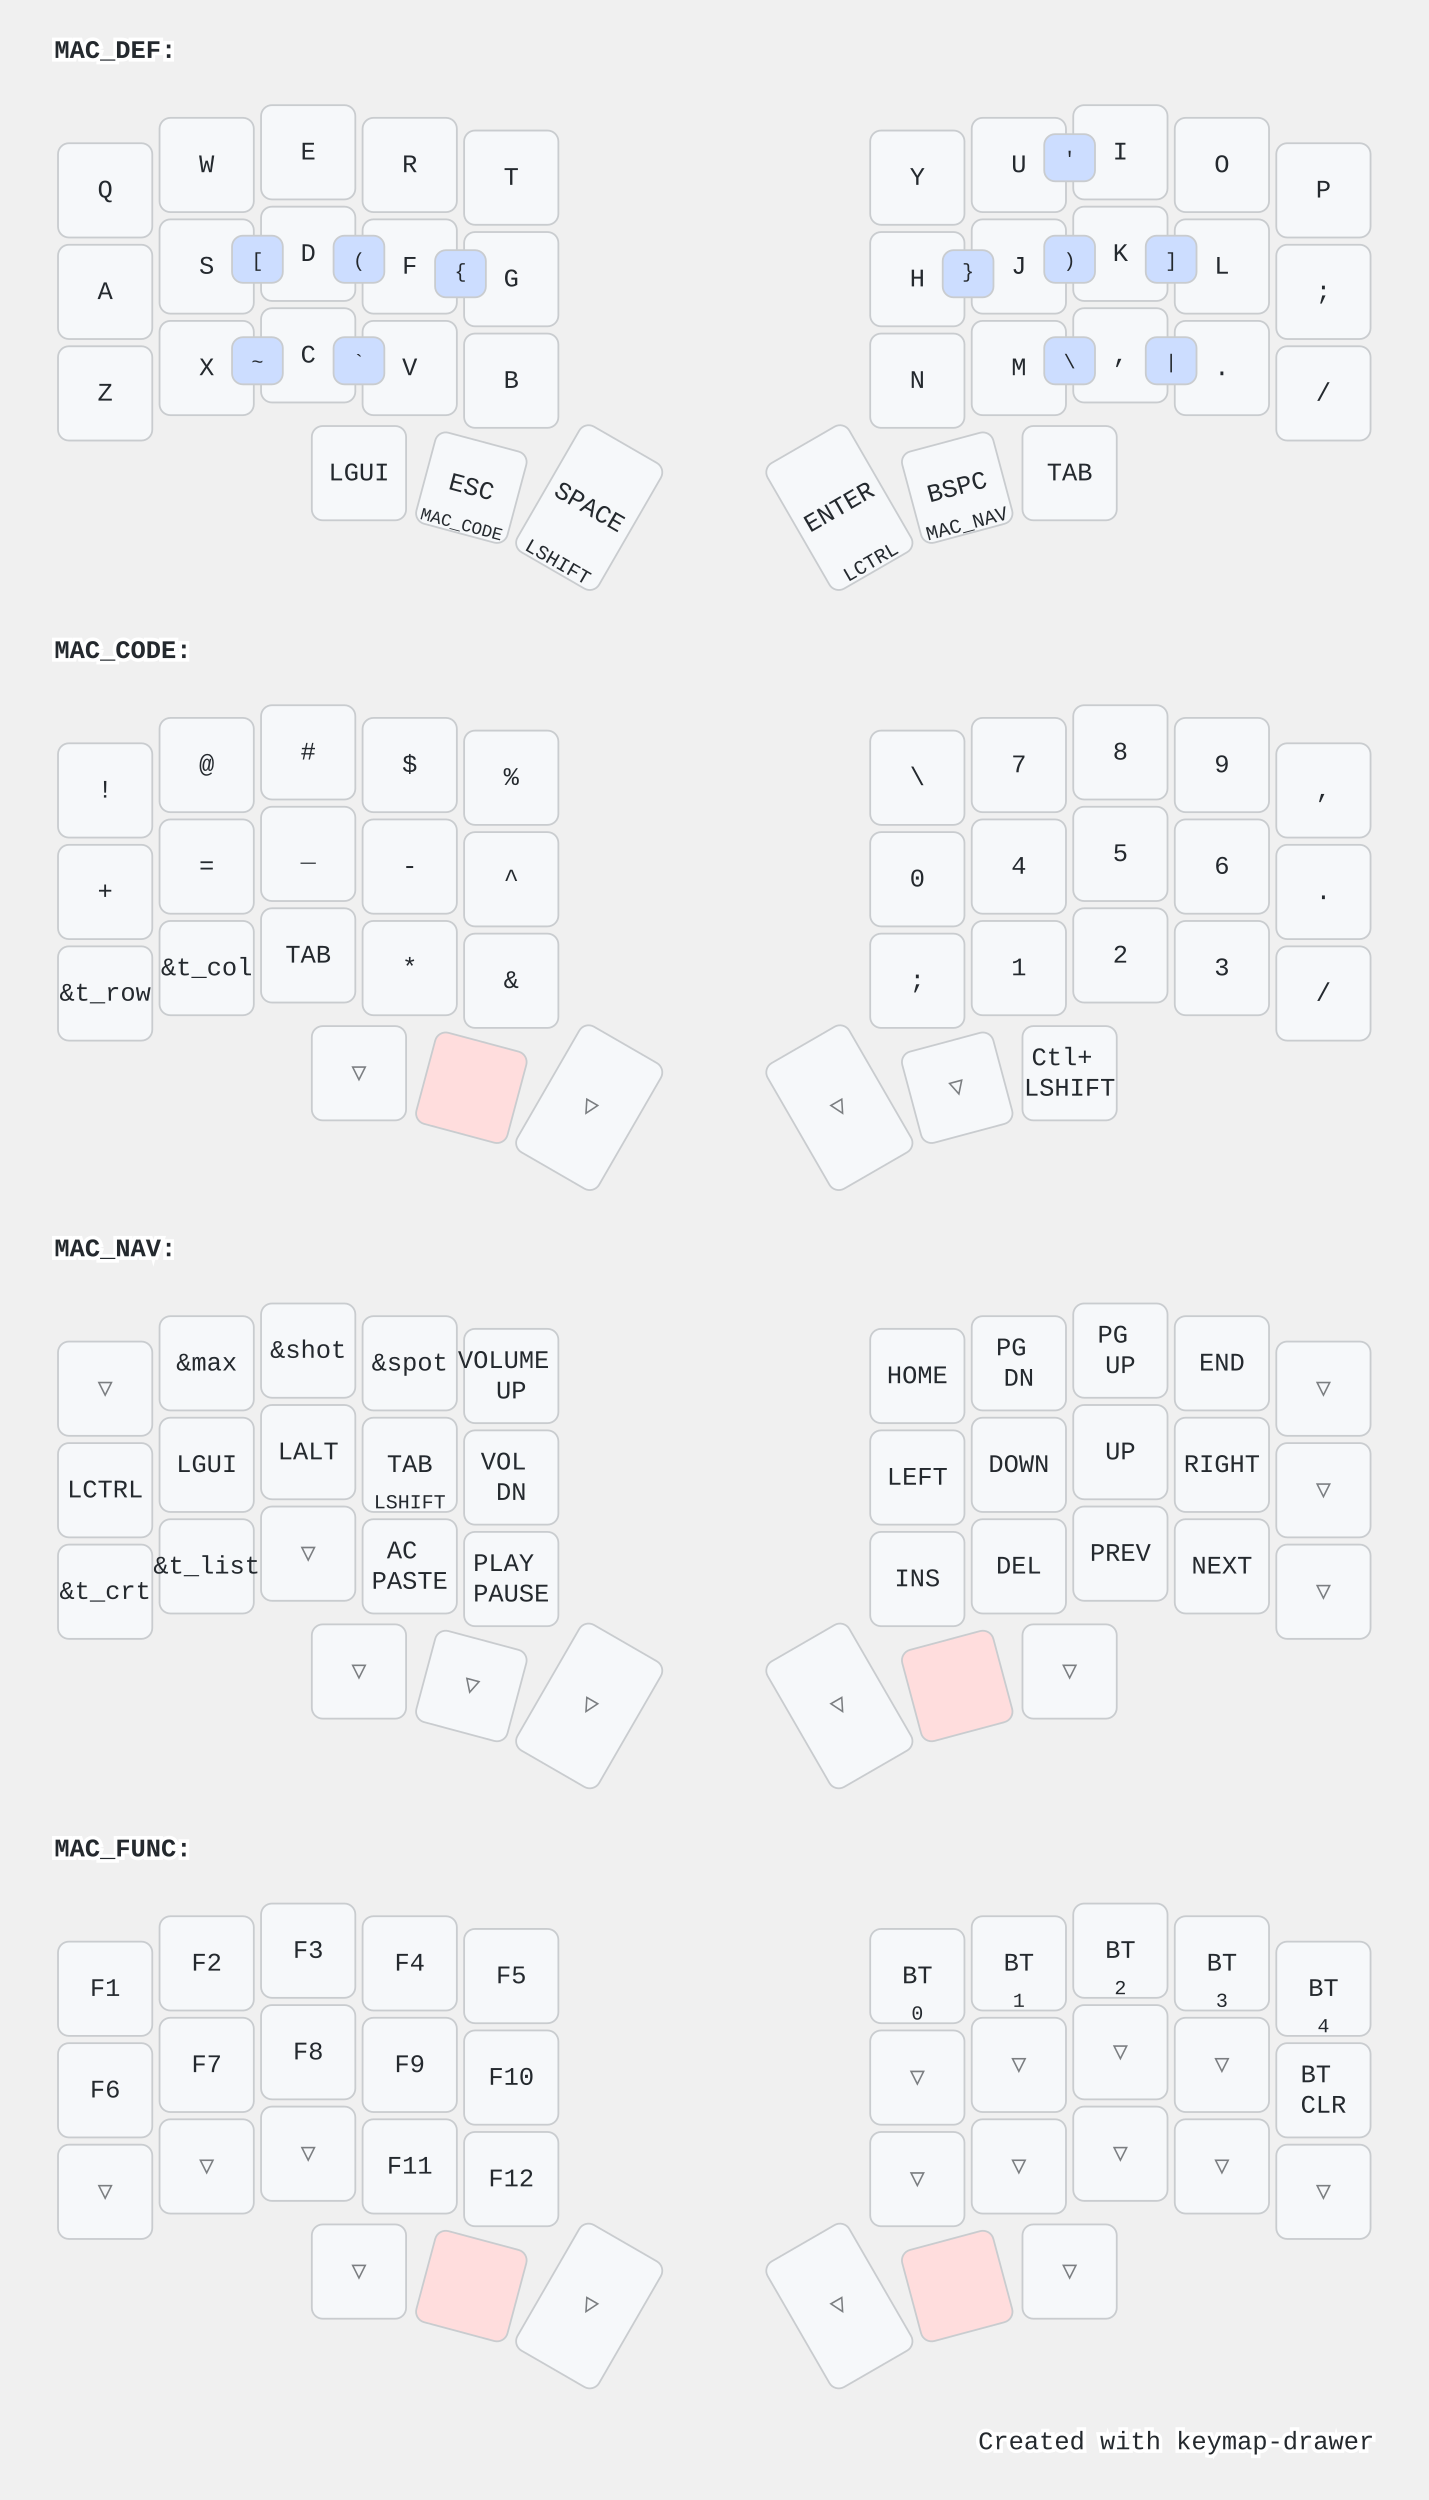
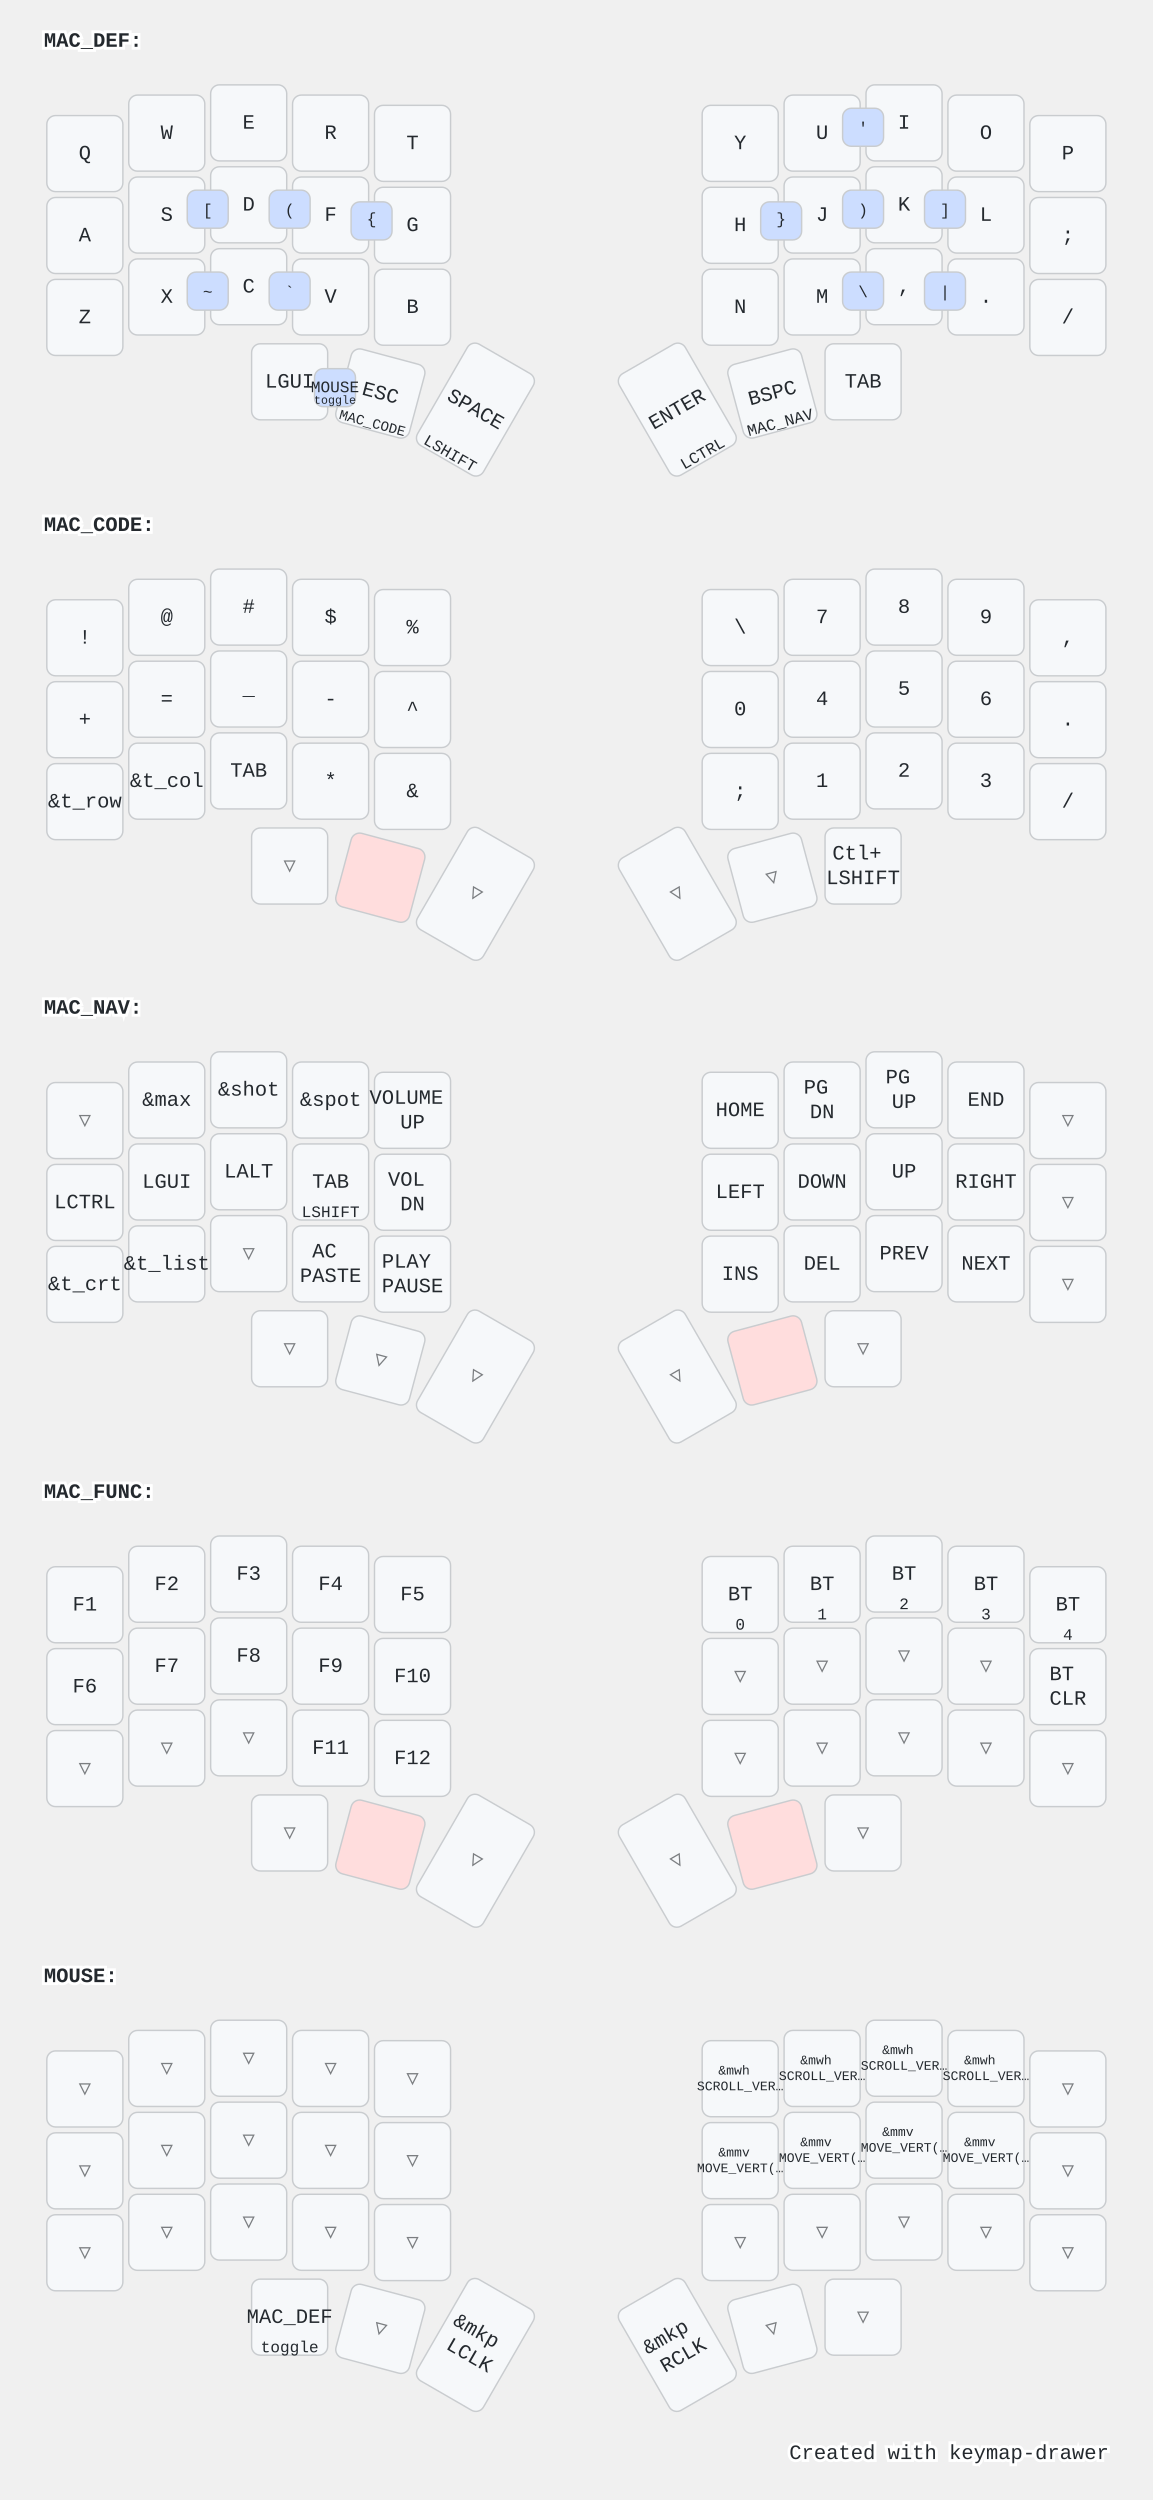
- <svg xmlns="http://www.w3.org/2000/svg" width="788" height="1379" viewBox="0 0 788 1379" class="keymap">
+ <svg xmlns="http://www.w3.org/2000/svg" width="788" height="1709" viewBox="0 0 788 1709" class="keymap">
  <style>/* inherit to force styles through use tags */
svg path {
    fill: inherit;
}

/* font and background color specifications */
svg.keymap {
    font-family: SFMono-Regular,Consolas,Liberation Mono,Menlo,monospace;
    font-size: 14px;
    font-kerning: normal;
    text-rendering: optimizeLegibility;
    fill: #24292e;
}

/* default key styling */
rect.key {
    fill: #f6f8fa;
}

rect.key, rect.combo {
    stroke: #c9cccf;
    stroke-width: 1;
}

/* default key side styling, only used is draw_key_sides is set */
rect.side {
    filter: brightness(90%);
}

/* color accent for combo boxes */
rect.combo, rect.combo-separate {
    fill: #cdf;
}

/* color accent for held keys */
rect.held, rect.combo.held {
    fill: #fdd;
}

/* color accent for ghost (optional) keys */
rect.ghost, rect.combo.ghost {
    stroke-dasharray: 4, 4;
    stroke-width: 2;
}

text {
    text-anchor: middle;
    dominant-baseline: middle;
}

/* styling for layer labels */
text.label {
    font-weight: bold;
    text-anchor: start;
    stroke: white;
    stroke-width: 4;
    paint-order: stroke;
}

/* styling for optional footer */
text.footer {
    text-anchor: end;
    dominant-baseline: auto;
    stroke: white;
    stroke-width: 4;
    paint-order: stroke;
}

/* styling for combo tap, and key hold/shifted label text */
text.combo, text.hold, text.shifted {
    font-size: 11px;
}

text.hold {
    text-anchor: middle;
    dominant-baseline: auto;
}

text.shifted {
    text-anchor: middle;
    dominant-baseline: hanging;
}

/* styling for hold/shifted label text in combo box */
text.combo.hold, text.combo.shifted {
    font-size: 8px;
}

/* lighter symbol for transparent keys */
text.trans {
    fill: #7b7e81;
}

/* styling for combo dendrons */
path.combo {
    stroke-width: 1;
    stroke: gray;
    fill: none;
}

/* Start Tabler Icons Cleanup */
/* cannot use height/width with glyphs */
.icon-tabler &gt; path {
    fill: inherit;
    stroke: inherit;
    stroke-width: 2;
}
/* hide tabler's default box */
.icon-tabler &gt; path[stroke="none"][fill="none"] {
    visibility: hidden;
}
/* End Tabler Icons Cleanup */

@media (prefers-color-scheme: dark) {
svg.keymap { fill: #d1d6db; }
rect.key { fill: #3f4750; }
rect.key, rect.combo { stroke: #60666c; }
rect.combo, rect.combo-separate { fill: #1f3d7a; }
rect.held, rect.combo.held { fill: #854747; }
text.label, text.footer { stroke: black; }
text.trans { fill: #7e8184; }
path.combo { stroke: #7f7f7f; }

}</style>
  <g transform="translate(30, 0)" class="layer-MAC_DEF">
    <text x="0" y="28" class="label">MAC_DEF:</text>
    <g transform="translate(0, 56)">
      <g transform="translate(28, 49)" class="key keypos-0">
        <rect rx="6" ry="6" x="-26" y="-26" width="52" height="52" class="key" />
        <text x="0" y="0" class="key tap">Q</text>
      </g>
      <g transform="translate(84, 35)" class="key keypos-1">
        <rect rx="6" ry="6" x="-26" y="-26" width="52" height="52" class="key" />
        <text x="0" y="0" class="key tap">W</text>
      </g>
      <g transform="translate(140, 28)" class="key keypos-2">
        <rect rx="6" ry="6" x="-26" y="-26" width="52" height="52" class="key" />
        <text x="0" y="0" class="key tap">E</text>
      </g>
      <g transform="translate(196, 35)" class="key keypos-3">
        <rect rx="6" ry="6" x="-26" y="-26" width="52" height="52" class="key" />
        <text x="0" y="0" class="key tap">R</text>
      </g>
      <g transform="translate(252, 42)" class="key keypos-4">
        <rect rx="6" ry="6" x="-26" y="-26" width="52" height="52" class="key" />
        <text x="0" y="0" class="key tap">T</text>
      </g>
      <g transform="translate(476, 42)" class="key keypos-5">
        <rect rx="6" ry="6" x="-26" y="-26" width="52" height="52" class="key" />
        <text x="0" y="0" class="key tap">Y</text>
      </g>
      <g transform="translate(532, 35)" class="key keypos-6">
        <rect rx="6" ry="6" x="-26" y="-26" width="52" height="52" class="key" />
        <text x="0" y="0" class="key tap">U</text>
      </g>
      <g transform="translate(588, 28)" class="key keypos-7">
        <rect rx="6" ry="6" x="-26" y="-26" width="52" height="52" class="key" />
        <text x="0" y="0" class="key tap">I</text>
      </g>
      <g transform="translate(644, 35)" class="key keypos-8">
        <rect rx="6" ry="6" x="-26" y="-26" width="52" height="52" class="key" />
        <text x="0" y="0" class="key tap">O</text>
      </g>
      <g transform="translate(700, 49)" class="key keypos-9">
        <rect rx="6" ry="6" x="-26" y="-26" width="52" height="52" class="key" />
        <text x="0" y="0" class="key tap">P</text>
      </g>
      <g transform="translate(28, 105)" class="key keypos-10">
        <rect rx="6" ry="6" x="-26" y="-26" width="52" height="52" class="key" />
        <text x="0" y="0" class="key tap">A</text>
      </g>
      <g transform="translate(84, 91)" class="key keypos-11">
        <rect rx="6" ry="6" x="-26" y="-26" width="52" height="52" class="key" />
        <text x="0" y="0" class="key tap">S</text>
      </g>
      <g transform="translate(140, 84)" class="key keypos-12">
        <rect rx="6" ry="6" x="-26" y="-26" width="52" height="52" class="key" />
        <text x="0" y="0" class="key tap">D</text>
      </g>
      <g transform="translate(196, 91)" class="key keypos-13">
        <rect rx="6" ry="6" x="-26" y="-26" width="52" height="52" class="key" />
        <text x="0" y="0" class="key tap">F</text>
      </g>
      <g transform="translate(252, 98)" class="key keypos-14">
        <rect rx="6" ry="6" x="-26" y="-26" width="52" height="52" class="key" />
        <text x="0" y="0" class="key tap">G</text>
      </g>
      <g transform="translate(476, 98)" class="key keypos-15">
        <rect rx="6" ry="6" x="-26" y="-26" width="52" height="52" class="key" />
        <text x="0" y="0" class="key tap">H</text>
      </g>
      <g transform="translate(532, 91)" class="key keypos-16">
        <rect rx="6" ry="6" x="-26" y="-26" width="52" height="52" class="key" />
        <text x="0" y="0" class="key tap">J</text>
      </g>
      <g transform="translate(588, 84)" class="key keypos-17">
        <rect rx="6" ry="6" x="-26" y="-26" width="52" height="52" class="key" />
        <text x="0" y="0" class="key tap">K</text>
      </g>
      <g transform="translate(644, 91)" class="key keypos-18">
        <rect rx="6" ry="6" x="-26" y="-26" width="52" height="52" class="key" />
        <text x="0" y="0" class="key tap">L</text>
      </g>
      <g transform="translate(700, 105)" class="key keypos-19">
        <rect rx="6" ry="6" x="-26" y="-26" width="52" height="52" class="key" />
        <text x="0" y="0" class="key tap">;</text>
      </g>
      <g transform="translate(28, 161)" class="key keypos-20">
        <rect rx="6" ry="6" x="-26" y="-26" width="52" height="52" class="key" />
        <text x="0" y="0" class="key tap">Z</text>
      </g>
      <g transform="translate(84, 147)" class="key keypos-21">
        <rect rx="6" ry="6" x="-26" y="-26" width="52" height="52" class="key" />
        <text x="0" y="0" class="key tap">X</text>
      </g>
      <g transform="translate(140, 140)" class="key keypos-22">
        <rect rx="6" ry="6" x="-26" y="-26" width="52" height="52" class="key" />
        <text x="0" y="0" class="key tap">C</text>
      </g>
      <g transform="translate(196, 147)" class="key keypos-23">
        <rect rx="6" ry="6" x="-26" y="-26" width="52" height="52" class="key" />
        <text x="0" y="0" class="key tap">V</text>
      </g>
      <g transform="translate(252, 154)" class="key keypos-24">
        <rect rx="6" ry="6" x="-26" y="-26" width="52" height="52" class="key" />
        <text x="0" y="0" class="key tap">B</text>
      </g>
      <g transform="translate(476, 154)" class="key keypos-25">
        <rect rx="6" ry="6" x="-26" y="-26" width="52" height="52" class="key" />
        <text x="0" y="0" class="key tap">N</text>
      </g>
      <g transform="translate(532, 147)" class="key keypos-26">
        <rect rx="6" ry="6" x="-26" y="-26" width="52" height="52" class="key" />
        <text x="0" y="0" class="key tap">M</text>
      </g>
      <g transform="translate(588, 140)" class="key keypos-27">
        <rect rx="6" ry="6" x="-26" y="-26" width="52" height="52" class="key" />
        <text x="0" y="0" class="key tap">,</text>
      </g>
      <g transform="translate(644, 147)" class="key keypos-28">
        <rect rx="6" ry="6" x="-26" y="-26" width="52" height="52" class="key" />
        <text x="0" y="0" class="key tap">.</text>
      </g>
      <g transform="translate(700, 161)" class="key keypos-29">
        <rect rx="6" ry="6" x="-26" y="-26" width="52" height="52" class="key" />
        <text x="0" y="0" class="key tap">/</text>
      </g>
      <g transform="translate(168, 205)" class="key keypos-30">
        <rect rx="6" ry="6" x="-26" y="-26" width="52" height="52" class="key" />
        <text x="0" y="0" class="key tap">LGUI</text>
      </g>
      <g transform="translate(230, 213) rotate(15.0)" class="key keypos-31">
        <rect rx="6" ry="6" x="-26" y="-26" width="52" height="52" class="key" />
        <text x="0" y="0" class="key tap">ESC</text>
        <text x="0" y="24" class="key hold">
          <tspan style="font-size: 88%">MAC_CODE</tspan>
        </text>
      </g>
      <g transform="translate(295, 224) rotate(30.0)" class="key keypos-32">
        <rect rx="6" ry="6" x="-26" y="-40" width="52" height="80" class="key" />
        <text x="0" y="0" class="key tap">SPACE</text>
        <text x="0" y="38" class="key hold">LSHIFT</text>
      </g>
      <g transform="translate(433, 224) rotate(-30.0)" class="key keypos-33">
        <rect rx="6" ry="6" x="-26" y="-40" width="52" height="80" class="key" />
        <text x="0" y="0" class="key tap">ENTER</text>
        <text x="0" y="38" class="key hold">LCTRL</text>
      </g>
      <g transform="translate(498, 213) rotate(-15.0)" class="key keypos-34">
        <rect rx="6" ry="6" x="-26" y="-26" width="52" height="52" class="key" />
        <text x="0" y="0" class="key tap">BSPC</text>
        <text x="0" y="24" class="key hold">MAC_NAV</text>
      </g>
      <g transform="translate(560, 205)" class="key keypos-35">
        <rect rx="6" ry="6" x="-26" y="-26" width="52" height="52" class="key" />
        <text x="0" y="0" class="key tap">TAB</text>
      </g>
      <g class="combo combopos-0">
        <rect rx="6" ry="6" x="98" y="74" width="28" height="26" class="combo" />
        <text x="112" y="88" class="combo tap">[</text>
      </g>
      <g class="combo combopos-1">
        <rect rx="6" ry="6" x="602" y="74" width="28" height="26" class="combo" />
        <text x="616" y="88" class="combo tap">]</text>
      </g>
      <g class="combo combopos-2">
        <rect rx="6" ry="6" x="154" y="74" width="28" height="26" class="combo" />
        <text x="168" y="88" class="combo tap">(</text>
      </g>
      <g class="combo combopos-3">
        <rect rx="6" ry="6" x="546" y="74" width="28" height="26" class="combo" />
        <text x="560" y="88" class="combo tap">)</text>
      </g>
      <g class="combo combopos-4">
        <rect rx="6" ry="6" x="210" y="82" width="28" height="26" class="combo" />
        <text x="224" y="94" class="combo tap">{</text>
      </g>
      <g class="combo combopos-5">
        <rect rx="6" ry="6" x="490" y="82" width="28" height="26" class="combo" />
        <text x="504" y="94" class="combo tap">}</text>
      </g>
      <g class="combo combopos-6">
        <rect rx="6" ry="6" x="98" y="130" width="28" height="26" class="combo" />
        <text x="112" y="144" class="combo tap">~</text>
      </g>
      <g class="combo combopos-7">
        <rect rx="6" ry="6" x="154" y="130" width="28" height="26" class="combo" />
        <text x="168" y="144" class="combo tap">`</text>
      </g>
      <g class="combo combopos-8">
        <rect rx="6" ry="6" x="546" y="18" width="28" height="26" class="combo" />
        <text x="560" y="32" class="combo tap">'</text>
      </g>
      <g class="combo combopos-9">
        <rect rx="6" ry="6" x="546" y="130" width="28" height="26" class="combo" />
        <text x="560" y="144" class="combo tap">\</text>
      </g>
      <g class="combo combopos-10">
        <rect rx="6" ry="6" x="602" y="130" width="28" height="26" class="combo" />
        <text x="616" y="144" class="combo tap">|</text>
      </g>
+       <g class="combo combopos-11">
+         <rect rx="6" ry="6" x="185" y="196" width="28" height="26" class="combo" />
+         <text x="199" y="209" class="combo tap">MOUSE</text>
+         <text x="199" y="220" class="combo hold">toggle</text>
+       </g>
    </g>
  </g>
  <g transform="translate(30, 331)" class="layer-MAC_CODE">
    <text x="0" y="28" class="label">MAC_CODE:</text>
    <g transform="translate(0, 56)">
      <g transform="translate(28, 49)" class="key keypos-0">
        <rect rx="6" ry="6" x="-26" y="-26" width="52" height="52" class="key" />
        <text x="0" y="0" class="key tap">!</text>
      </g>
      <g transform="translate(84, 35)" class="key keypos-1">
        <rect rx="6" ry="6" x="-26" y="-26" width="52" height="52" class="key" />
        <text x="0" y="0" class="key tap">@</text>
      </g>
      <g transform="translate(140, 28)" class="key keypos-2">
        <rect rx="6" ry="6" x="-26" y="-26" width="52" height="52" class="key" />
        <text x="0" y="0" class="key tap">#</text>
      </g>
      <g transform="translate(196, 35)" class="key keypos-3">
        <rect rx="6" ry="6" x="-26" y="-26" width="52" height="52" class="key" />
        <text x="0" y="0" class="key tap">$</text>
      </g>
      <g transform="translate(252, 42)" class="key keypos-4">
        <rect rx="6" ry="6" x="-26" y="-26" width="52" height="52" class="key" />
        <text x="0" y="0" class="key tap">%</text>
      </g>
      <g transform="translate(476, 42)" class="key keypos-5">
        <rect rx="6" ry="6" x="-26" y="-26" width="52" height="52" class="key" />
        <text x="0" y="0" class="key tap">\</text>
      </g>
      <g transform="translate(532, 35)" class="key keypos-6">
        <rect rx="6" ry="6" x="-26" y="-26" width="52" height="52" class="key" />
        <text x="0" y="0" class="key tap">7</text>
      </g>
      <g transform="translate(588, 28)" class="key keypos-7">
        <rect rx="6" ry="6" x="-26" y="-26" width="52" height="52" class="key" />
        <text x="0" y="0" class="key tap">8</text>
      </g>
      <g transform="translate(644, 35)" class="key keypos-8">
        <rect rx="6" ry="6" x="-26" y="-26" width="52" height="52" class="key" />
        <text x="0" y="0" class="key tap">9</text>
      </g>
      <g transform="translate(700, 49)" class="key keypos-9">
        <rect rx="6" ry="6" x="-26" y="-26" width="52" height="52" class="key" />
        <text x="0" y="0" class="key tap">,</text>
      </g>
      <g transform="translate(28, 105)" class="key keypos-10">
        <rect rx="6" ry="6" x="-26" y="-26" width="52" height="52" class="key" />
        <text x="0" y="0" class="key tap">+</text>
      </g>
      <g transform="translate(84, 91)" class="key keypos-11">
        <rect rx="6" ry="6" x="-26" y="-26" width="52" height="52" class="key" />
        <text x="0" y="0" class="key tap">=</text>
      </g>
      <g transform="translate(140, 84)" class="key keypos-12">
        <rect rx="6" ry="6" x="-26" y="-26" width="52" height="52" class="key" />
        <text x="0" y="0" class="key tap">_</text>
      </g>
      <g transform="translate(196, 91)" class="key keypos-13">
        <rect rx="6" ry="6" x="-26" y="-26" width="52" height="52" class="key" />
        <text x="0" y="0" class="key tap">-</text>
      </g>
      <g transform="translate(252, 98)" class="key keypos-14">
        <rect rx="6" ry="6" x="-26" y="-26" width="52" height="52" class="key" />
        <text x="0" y="0" class="key tap">^</text>
      </g>
      <g transform="translate(476, 98)" class="key keypos-15">
        <rect rx="6" ry="6" x="-26" y="-26" width="52" height="52" class="key" />
        <text x="0" y="0" class="key tap">0</text>
      </g>
      <g transform="translate(532, 91)" class="key keypos-16">
        <rect rx="6" ry="6" x="-26" y="-26" width="52" height="52" class="key" />
        <text x="0" y="0" class="key tap">4</text>
      </g>
      <g transform="translate(588, 84)" class="key keypos-17">
        <rect rx="6" ry="6" x="-26" y="-26" width="52" height="52" class="key" />
        <text x="0" y="0" class="key tap">5</text>
      </g>
      <g transform="translate(644, 91)" class="key keypos-18">
        <rect rx="6" ry="6" x="-26" y="-26" width="52" height="52" class="key" />
        <text x="0" y="0" class="key tap">6</text>
      </g>
      <g transform="translate(700, 105)" class="key keypos-19">
        <rect rx="6" ry="6" x="-26" y="-26" width="52" height="52" class="key" />
        <text x="0" y="0" class="key tap">.</text>
      </g>
      <g transform="translate(28, 161)" class="key keypos-20">
        <rect rx="6" ry="6" x="-26" y="-26" width="52" height="52" class="key" />
        <text x="0" y="0" class="key tap">&amp;t_row</text>
      </g>
      <g transform="translate(84, 147)" class="key keypos-21">
        <rect rx="6" ry="6" x="-26" y="-26" width="52" height="52" class="key" />
        <text x="0" y="0" class="key tap">&amp;t_col</text>
      </g>
      <g transform="translate(140, 140)" class="key keypos-22">
        <rect rx="6" ry="6" x="-26" y="-26" width="52" height="52" class="key" />
        <text x="0" y="0" class="key tap">TAB</text>
      </g>
      <g transform="translate(196, 147)" class="key keypos-23">
        <rect rx="6" ry="6" x="-26" y="-26" width="52" height="52" class="key" />
        <text x="0" y="0" class="key tap">*</text>
      </g>
      <g transform="translate(252, 154)" class="key keypos-24">
        <rect rx="6" ry="6" x="-26" y="-26" width="52" height="52" class="key" />
        <text x="0" y="0" class="key tap">&amp;</text>
      </g>
      <g transform="translate(476, 154)" class="key keypos-25">
        <rect rx="6" ry="6" x="-26" y="-26" width="52" height="52" class="key" />
        <text x="0" y="0" class="key tap">;</text>
      </g>
      <g transform="translate(532, 147)" class="key keypos-26">
        <rect rx="6" ry="6" x="-26" y="-26" width="52" height="52" class="key" />
        <text x="0" y="0" class="key tap">1</text>
      </g>
      <g transform="translate(588, 140)" class="key keypos-27">
        <rect rx="6" ry="6" x="-26" y="-26" width="52" height="52" class="key" />
        <text x="0" y="0" class="key tap">2</text>
      </g>
      <g transform="translate(644, 147)" class="key keypos-28">
        <rect rx="6" ry="6" x="-26" y="-26" width="52" height="52" class="key" />
        <text x="0" y="0" class="key tap">3</text>
      </g>
      <g transform="translate(700, 161)" class="key keypos-29">
        <rect rx="6" ry="6" x="-26" y="-26" width="52" height="52" class="key" />
        <text x="0" y="0" class="key tap">/</text>
      </g>
      <g transform="translate(168, 205)" class="key trans keypos-30">
        <rect rx="6" ry="6" x="-26" y="-26" width="52" height="52" class="key trans" />
        <text x="0" y="0" class="key trans tap">▽</text>
      </g>
      <g transform="translate(230, 213) rotate(15.0)" class="key held keypos-31">
        <rect rx="6" ry="6" x="-26" y="-26" width="52" height="52" class="key held" />
      </g>
      <g transform="translate(295, 224) rotate(30.0)" class="key trans keypos-32">
        <rect rx="6" ry="6" x="-26" y="-40" width="52" height="80" class="key trans" />
        <text x="0" y="0" class="key trans tap">▽</text>
      </g>
      <g transform="translate(433, 224) rotate(-30.0)" class="key trans keypos-33">
        <rect rx="6" ry="6" x="-26" y="-40" width="52" height="80" class="key trans" />
        <text x="0" y="0" class="key trans tap">▽</text>
      </g>
      <g transform="translate(498, 213) rotate(-15.0)" class="key trans keypos-34">
        <rect rx="6" ry="6" x="-26" y="-26" width="52" height="52" class="key trans" />
        <text x="0" y="0" class="key trans tap">▽</text>
      </g>
      <g transform="translate(560, 205)" class="key keypos-35">
        <rect rx="6" ry="6" x="-26" y="-26" width="52" height="52" class="key" />
        <text x="0" y="0" class="key tap">
          <tspan x="0" dy="-0.6em">Ctl+</tspan>
          <tspan x="0" dy="1.2em">LSHIFT</tspan>
        </text>
      </g>
    </g>
  </g>
  <g transform="translate(30, 661)" class="layer-MAC_NAV">
    <text x="0" y="28" class="label">MAC_NAV:</text>
    <g transform="translate(0, 56)">
      <g transform="translate(28, 49)" class="key trans keypos-0">
        <rect rx="6" ry="6" x="-26" y="-26" width="52" height="52" class="key trans" />
        <text x="0" y="0" class="key trans tap">▽</text>
      </g>
      <g transform="translate(84, 35)" class="key keypos-1">
        <rect rx="6" ry="6" x="-26" y="-26" width="52" height="52" class="key" />
        <text x="0" y="0" class="key tap">&amp;max</text>
      </g>
      <g transform="translate(140, 28)" class="key keypos-2">
        <rect rx="6" ry="6" x="-26" y="-26" width="52" height="52" class="key" />
        <text x="0" y="0" class="key tap">&amp;shot</text>
      </g>
      <g transform="translate(196, 35)" class="key keypos-3">
        <rect rx="6" ry="6" x="-26" y="-26" width="52" height="52" class="key" />
        <text x="0" y="0" class="key tap">&amp;spot</text>
      </g>
      <g transform="translate(252, 42)" class="key keypos-4">
        <rect rx="6" ry="6" x="-26" y="-26" width="52" height="52" class="key" />
        <text x="0" y="0" class="key tap">
          <tspan x="0" dy="-0.6em">VOLUME</tspan>
          <tspan x="0" dy="1.2em">UP</tspan>
        </text>
      </g>
      <g transform="translate(476, 42)" class="key keypos-5">
        <rect rx="6" ry="6" x="-26" y="-26" width="52" height="52" class="key" />
        <text x="0" y="0" class="key tap">HOME</text>
      </g>
      <g transform="translate(532, 35)" class="key keypos-6">
        <rect rx="6" ry="6" x="-26" y="-26" width="52" height="52" class="key" />
        <text x="0" y="0" class="key tap">
          <tspan x="0" dy="-0.6em">PG</tspan>
          <tspan x="0" dy="1.2em">DN</tspan>
        </text>
      </g>
      <g transform="translate(588, 28)" class="key keypos-7">
        <rect rx="6" ry="6" x="-26" y="-26" width="52" height="52" class="key" />
        <text x="0" y="0" class="key tap">
          <tspan x="0" dy="-0.6em">PG</tspan>
          <tspan x="0" dy="1.2em">UP</tspan>
        </text>
      </g>
      <g transform="translate(644, 35)" class="key keypos-8">
        <rect rx="6" ry="6" x="-26" y="-26" width="52" height="52" class="key" />
        <text x="0" y="0" class="key tap">END</text>
      </g>
      <g transform="translate(700, 49)" class="key trans keypos-9">
        <rect rx="6" ry="6" x="-26" y="-26" width="52" height="52" class="key trans" />
        <text x="0" y="0" class="key trans tap">▽</text>
      </g>
      <g transform="translate(28, 105)" class="key keypos-10">
        <rect rx="6" ry="6" x="-26" y="-26" width="52" height="52" class="key" />
        <text x="0" y="0" class="key tap">LCTRL</text>
      </g>
      <g transform="translate(84, 91)" class="key keypos-11">
        <rect rx="6" ry="6" x="-26" y="-26" width="52" height="52" class="key" />
        <text x="0" y="0" class="key tap">LGUI</text>
      </g>
      <g transform="translate(140, 84)" class="key keypos-12">
        <rect rx="6" ry="6" x="-26" y="-26" width="52" height="52" class="key" />
        <text x="0" y="0" class="key tap">LALT</text>
      </g>
      <g transform="translate(196, 91)" class="key keypos-13">
        <rect rx="6" ry="6" x="-26" y="-26" width="52" height="52" class="key" />
        <text x="0" y="0" class="key tap">TAB</text>
        <text x="0" y="24" class="key hold">LSHIFT</text>
      </g>
      <g transform="translate(252, 98)" class="key keypos-14">
        <rect rx="6" ry="6" x="-26" y="-26" width="52" height="52" class="key" />
        <text x="0" y="0" class="key tap">
          <tspan x="0" dy="-0.6em">VOL</tspan>
          <tspan x="0" dy="1.2em">DN</tspan>
        </text>
      </g>
      <g transform="translate(476, 98)" class="key keypos-15">
        <rect rx="6" ry="6" x="-26" y="-26" width="52" height="52" class="key" />
        <text x="0" y="0" class="key tap">LEFT</text>
      </g>
      <g transform="translate(532, 91)" class="key keypos-16">
        <rect rx="6" ry="6" x="-26" y="-26" width="52" height="52" class="key" />
        <text x="0" y="0" class="key tap">DOWN</text>
      </g>
      <g transform="translate(588, 84)" class="key keypos-17">
        <rect rx="6" ry="6" x="-26" y="-26" width="52" height="52" class="key" />
        <text x="0" y="0" class="key tap">UP</text>
      </g>
      <g transform="translate(644, 91)" class="key keypos-18">
        <rect rx="6" ry="6" x="-26" y="-26" width="52" height="52" class="key" />
        <text x="0" y="0" class="key tap">RIGHT</text>
      </g>
      <g transform="translate(700, 105)" class="key trans keypos-19">
        <rect rx="6" ry="6" x="-26" y="-26" width="52" height="52" class="key trans" />
        <text x="0" y="0" class="key trans tap">▽</text>
      </g>
      <g transform="translate(28, 161)" class="key keypos-20">
        <rect rx="6" ry="6" x="-26" y="-26" width="52" height="52" class="key" />
        <text x="0" y="0" class="key tap">&amp;t_crt</text>
      </g>
      <g transform="translate(84, 147)" class="key keypos-21">
        <rect rx="6" ry="6" x="-26" y="-26" width="52" height="52" class="key" />
        <text x="0" y="0" class="key tap">&amp;t_list</text>
      </g>
      <g transform="translate(140, 140)" class="key trans keypos-22">
        <rect rx="6" ry="6" x="-26" y="-26" width="52" height="52" class="key trans" />
        <text x="0" y="0" class="key trans tap">▽</text>
      </g>
      <g transform="translate(196, 147)" class="key keypos-23">
        <rect rx="6" ry="6" x="-26" y="-26" width="52" height="52" class="key" />
        <text x="0" y="0" class="key tap">
          <tspan x="0" dy="-0.6em">AC</tspan>
          <tspan x="0" dy="1.2em">PASTE</tspan>
        </text>
      </g>
      <g transform="translate(252, 154)" class="key keypos-24">
        <rect rx="6" ry="6" x="-26" y="-26" width="52" height="52" class="key" />
        <text x="0" y="0" class="key tap">
          <tspan x="0" dy="-0.6em">PLAY</tspan>
          <tspan x="0" dy="1.2em">PAUSE</tspan>
        </text>
      </g>
      <g transform="translate(476, 154)" class="key keypos-25">
        <rect rx="6" ry="6" x="-26" y="-26" width="52" height="52" class="key" />
        <text x="0" y="0" class="key tap">INS</text>
      </g>
      <g transform="translate(532, 147)" class="key keypos-26">
        <rect rx="6" ry="6" x="-26" y="-26" width="52" height="52" class="key" />
        <text x="0" y="0" class="key tap">DEL</text>
      </g>
      <g transform="translate(588, 140)" class="key keypos-27">
        <rect rx="6" ry="6" x="-26" y="-26" width="52" height="52" class="key" />
        <text x="0" y="0" class="key tap">PREV</text>
      </g>
      <g transform="translate(644, 147)" class="key keypos-28">
        <rect rx="6" ry="6" x="-26" y="-26" width="52" height="52" class="key" />
        <text x="0" y="0" class="key tap">NEXT</text>
      </g>
      <g transform="translate(700, 161)" class="key trans keypos-29">
        <rect rx="6" ry="6" x="-26" y="-26" width="52" height="52" class="key trans" />
        <text x="0" y="0" class="key trans tap">▽</text>
      </g>
      <g transform="translate(168, 205)" class="key trans keypos-30">
        <rect rx="6" ry="6" x="-26" y="-26" width="52" height="52" class="key trans" />
        <text x="0" y="0" class="key trans tap">▽</text>
      </g>
      <g transform="translate(230, 213) rotate(15.0)" class="key trans keypos-31">
        <rect rx="6" ry="6" x="-26" y="-26" width="52" height="52" class="key trans" />
        <text x="0" y="0" class="key trans tap">▽</text>
      </g>
      <g transform="translate(295, 224) rotate(30.0)" class="key trans keypos-32">
        <rect rx="6" ry="6" x="-26" y="-40" width="52" height="80" class="key trans" />
        <text x="0" y="0" class="key trans tap">▽</text>
      </g>
      <g transform="translate(433, 224) rotate(-30.0)" class="key trans keypos-33">
        <rect rx="6" ry="6" x="-26" y="-40" width="52" height="80" class="key trans" />
        <text x="0" y="0" class="key trans tap">▽</text>
      </g>
      <g transform="translate(498, 213) rotate(-15.0)" class="key held keypos-34">
        <rect rx="6" ry="6" x="-26" y="-26" width="52" height="52" class="key held" />
      </g>
      <g transform="translate(560, 205)" class="key trans keypos-35">
        <rect rx="6" ry="6" x="-26" y="-26" width="52" height="52" class="key trans" />
        <text x="0" y="0" class="key trans tap">▽</text>
      </g>
    </g>
  </g>
  <g transform="translate(30, 992)" class="layer-MAC_FUNC">
    <text x="0" y="28" class="label">MAC_FUNC:</text>
    <g transform="translate(0, 56)">
      <g transform="translate(28, 49)" class="key keypos-0">
        <rect rx="6" ry="6" x="-26" y="-26" width="52" height="52" class="key" />
        <text x="0" y="0" class="key tap">F1</text>
      </g>
      <g transform="translate(84, 35)" class="key keypos-1">
        <rect rx="6" ry="6" x="-26" y="-26" width="52" height="52" class="key" />
        <text x="0" y="0" class="key tap">F2</text>
      </g>
      <g transform="translate(140, 28)" class="key keypos-2">
        <rect rx="6" ry="6" x="-26" y="-26" width="52" height="52" class="key" />
        <text x="0" y="0" class="key tap">F3</text>
      </g>
      <g transform="translate(196, 35)" class="key keypos-3">
        <rect rx="6" ry="6" x="-26" y="-26" width="52" height="52" class="key" />
        <text x="0" y="0" class="key tap">F4</text>
      </g>
      <g transform="translate(252, 42)" class="key keypos-4">
        <rect rx="6" ry="6" x="-26" y="-26" width="52" height="52" class="key" />
        <text x="0" y="0" class="key tap">F5</text>
      </g>
      <g transform="translate(476, 42)" class="key keypos-5">
        <rect rx="6" ry="6" x="-26" y="-26" width="52" height="52" class="key" />
        <text x="0" y="0" class="key tap">BT</text>
        <text x="0" y="24" class="key hold">0</text>
      </g>
      <g transform="translate(532, 35)" class="key keypos-6">
        <rect rx="6" ry="6" x="-26" y="-26" width="52" height="52" class="key" />
        <text x="0" y="0" class="key tap">BT</text>
        <text x="0" y="24" class="key hold">1</text>
      </g>
      <g transform="translate(588, 28)" class="key keypos-7">
        <rect rx="6" ry="6" x="-26" y="-26" width="52" height="52" class="key" />
        <text x="0" y="0" class="key tap">BT</text>
        <text x="0" y="24" class="key hold">2</text>
      </g>
      <g transform="translate(644, 35)" class="key keypos-8">
        <rect rx="6" ry="6" x="-26" y="-26" width="52" height="52" class="key" />
        <text x="0" y="0" class="key tap">BT</text>
        <text x="0" y="24" class="key hold">3</text>
      </g>
      <g transform="translate(700, 49)" class="key keypos-9">
        <rect rx="6" ry="6" x="-26" y="-26" width="52" height="52" class="key" />
        <text x="0" y="0" class="key tap">BT</text>
        <text x="0" y="24" class="key hold">4</text>
      </g>
      <g transform="translate(28, 105)" class="key keypos-10">
        <rect rx="6" ry="6" x="-26" y="-26" width="52" height="52" class="key" />
        <text x="0" y="0" class="key tap">F6</text>
      </g>
      <g transform="translate(84, 91)" class="key keypos-11">
        <rect rx="6" ry="6" x="-26" y="-26" width="52" height="52" class="key" />
        <text x="0" y="0" class="key tap">F7</text>
      </g>
      <g transform="translate(140, 84)" class="key keypos-12">
        <rect rx="6" ry="6" x="-26" y="-26" width="52" height="52" class="key" />
        <text x="0" y="0" class="key tap">F8</text>
      </g>
      <g transform="translate(196, 91)" class="key keypos-13">
        <rect rx="6" ry="6" x="-26" y="-26" width="52" height="52" class="key" />
        <text x="0" y="0" class="key tap">F9</text>
      </g>
      <g transform="translate(252, 98)" class="key keypos-14">
        <rect rx="6" ry="6" x="-26" y="-26" width="52" height="52" class="key" />
        <text x="0" y="0" class="key tap">F10</text>
      </g>
      <g transform="translate(476, 98)" class="key trans keypos-15">
        <rect rx="6" ry="6" x="-26" y="-26" width="52" height="52" class="key trans" />
        <text x="0" y="0" class="key trans tap">▽</text>
      </g>
      <g transform="translate(532, 91)" class="key trans keypos-16">
        <rect rx="6" ry="6" x="-26" y="-26" width="52" height="52" class="key trans" />
        <text x="0" y="0" class="key trans tap">▽</text>
      </g>
      <g transform="translate(588, 84)" class="key trans keypos-17">
        <rect rx="6" ry="6" x="-26" y="-26" width="52" height="52" class="key trans" />
        <text x="0" y="0" class="key trans tap">▽</text>
      </g>
      <g transform="translate(644, 91)" class="key trans keypos-18">
        <rect rx="6" ry="6" x="-26" y="-26" width="52" height="52" class="key trans" />
        <text x="0" y="0" class="key trans tap">▽</text>
      </g>
      <g transform="translate(700, 105)" class="key keypos-19">
        <rect rx="6" ry="6" x="-26" y="-26" width="52" height="52" class="key" />
        <text x="0" y="0" class="key tap">
          <tspan x="0" dy="-0.6em">BT</tspan>
          <tspan x="0" dy="1.2em">CLR</tspan>
        </text>
      </g>
      <g transform="translate(28, 161)" class="key trans keypos-20">
        <rect rx="6" ry="6" x="-26" y="-26" width="52" height="52" class="key trans" />
        <text x="0" y="0" class="key trans tap">▽</text>
      </g>
      <g transform="translate(84, 147)" class="key trans keypos-21">
        <rect rx="6" ry="6" x="-26" y="-26" width="52" height="52" class="key trans" />
        <text x="0" y="0" class="key trans tap">▽</text>
      </g>
      <g transform="translate(140, 140)" class="key trans keypos-22">
        <rect rx="6" ry="6" x="-26" y="-26" width="52" height="52" class="key trans" />
        <text x="0" y="0" class="key trans tap">▽</text>
      </g>
      <g transform="translate(196, 147)" class="key keypos-23">
        <rect rx="6" ry="6" x="-26" y="-26" width="52" height="52" class="key" />
        <text x="0" y="0" class="key tap">F11</text>
      </g>
      <g transform="translate(252, 154)" class="key keypos-24">
        <rect rx="6" ry="6" x="-26" y="-26" width="52" height="52" class="key" />
        <text x="0" y="0" class="key tap">F12</text>
      </g>
      <g transform="translate(476, 154)" class="key trans keypos-25">
        <rect rx="6" ry="6" x="-26" y="-26" width="52" height="52" class="key trans" />
        <text x="0" y="0" class="key trans tap">▽</text>
      </g>
      <g transform="translate(532, 147)" class="key trans keypos-26">
        <rect rx="6" ry="6" x="-26" y="-26" width="52" height="52" class="key trans" />
        <text x="0" y="0" class="key trans tap">▽</text>
      </g>
      <g transform="translate(588, 140)" class="key trans keypos-27">
        <rect rx="6" ry="6" x="-26" y="-26" width="52" height="52" class="key trans" />
        <text x="0" y="0" class="key trans tap">▽</text>
      </g>
      <g transform="translate(644, 147)" class="key trans keypos-28">
        <rect rx="6" ry="6" x="-26" y="-26" width="52" height="52" class="key trans" />
        <text x="0" y="0" class="key trans tap">▽</text>
      </g>
      <g transform="translate(700, 161)" class="key trans keypos-29">
        <rect rx="6" ry="6" x="-26" y="-26" width="52" height="52" class="key trans" />
        <text x="0" y="0" class="key trans tap">▽</text>
      </g>
      <g transform="translate(168, 205)" class="key trans keypos-30">
        <rect rx="6" ry="6" x="-26" y="-26" width="52" height="52" class="key trans" />
        <text x="0" y="0" class="key trans tap">▽</text>
      </g>
      <g transform="translate(230, 213) rotate(15.0)" class="key held keypos-31">
        <rect rx="6" ry="6" x="-26" y="-26" width="52" height="52" class="key held" />
      </g>
      <g transform="translate(295, 224) rotate(30.0)" class="key trans keypos-32">
        <rect rx="6" ry="6" x="-26" y="-40" width="52" height="80" class="key trans" />
        <text x="0" y="0" class="key trans tap">▽</text>
      </g>
      <g transform="translate(433, 224) rotate(-30.0)" class="key trans keypos-33">
        <rect rx="6" ry="6" x="-26" y="-40" width="52" height="80" class="key trans" />
        <text x="0" y="0" class="key trans tap">▽</text>
      </g>
      <g transform="translate(498, 213) rotate(-15.0)" class="key held keypos-34">
        <rect rx="6" ry="6" x="-26" y="-26" width="52" height="52" class="key held" />
      </g>
      <g transform="translate(560, 205)" class="key trans keypos-35">
        <rect rx="6" ry="6" x="-26" y="-26" width="52" height="52" class="key trans" />
        <text x="0" y="0" class="key trans tap">▽</text>
      </g>
    </g>
  </g>
-   <text x="758.0" y="1351.0" class="footer">Created with <a href="https://github.com/caksoylar/keymap-drawer">keymap-drawer</a>
+   <g transform="translate(30, 1323)" class="layer-MOUSE">
+     <text x="0" y="28" class="label">MOUSE:</text>
+     <g transform="translate(0, 56)">
+       <g transform="translate(28, 49)" class="key trans keypos-0">
+         <rect rx="6" ry="6" x="-26" y="-26" width="52" height="52" class="key trans" />
+         <text x="0" y="0" class="key trans tap">▽</text>
+       </g>
+       <g transform="translate(84, 35)" class="key trans keypos-1">
+         <rect rx="6" ry="6" x="-26" y="-26" width="52" height="52" class="key trans" />
+         <text x="0" y="0" class="key trans tap">▽</text>
+       </g>
+       <g transform="translate(140, 28)" class="key trans keypos-2">
+         <rect rx="6" ry="6" x="-26" y="-26" width="52" height="52" class="key trans" />
+         <text x="0" y="0" class="key trans tap">▽</text>
+       </g>
+       <g transform="translate(196, 35)" class="key trans keypos-3">
+         <rect rx="6" ry="6" x="-26" y="-26" width="52" height="52" class="key trans" />
+         <text x="0" y="0" class="key trans tap">▽</text>
+       </g>
+       <g transform="translate(252, 42)" class="key trans keypos-4">
+         <rect rx="6" ry="6" x="-26" y="-26" width="52" height="52" class="key trans" />
+         <text x="0" y="0" class="key trans tap">▽</text>
+       </g>
+       <g transform="translate(476, 42)" class="key keypos-5">
+         <rect rx="6" ry="6" x="-26" y="-26" width="52" height="52" class="key" />
+         <text x="0" y="0" class="key tap">
+           <tspan x="0" dy="-0.6em" style="font-size: 64%">&amp;mwh</tspan>
+           <tspan x="0" dy="1.2em" style="font-size: 64%">SCROLL_VER…</tspan>
+         </text>
+       </g>
+       <g transform="translate(532, 35)" class="key keypos-6">
+         <rect rx="6" ry="6" x="-26" y="-26" width="52" height="52" class="key" />
+         <text x="0" y="0" class="key tap">
+           <tspan x="0" dy="-0.6em" style="font-size: 64%">&amp;mwh</tspan>
+           <tspan x="0" dy="1.2em" style="font-size: 64%">SCROLL_VER…</tspan>
+         </text>
+       </g>
+       <g transform="translate(588, 28)" class="key keypos-7">
+         <rect rx="6" ry="6" x="-26" y="-26" width="52" height="52" class="key" />
+         <text x="0" y="0" class="key tap">
+           <tspan x="0" dy="-0.6em" style="font-size: 64%">&amp;mwh</tspan>
+           <tspan x="0" dy="1.2em" style="font-size: 64%">SCROLL_VER…</tspan>
+         </text>
+       </g>
+       <g transform="translate(644, 35)" class="key keypos-8">
+         <rect rx="6" ry="6" x="-26" y="-26" width="52" height="52" class="key" />
+         <text x="0" y="0" class="key tap">
+           <tspan x="0" dy="-0.6em" style="font-size: 64%">&amp;mwh</tspan>
+           <tspan x="0" dy="1.2em" style="font-size: 64%">SCROLL_VER…</tspan>
+         </text>
+       </g>
+       <g transform="translate(700, 49)" class="key trans keypos-9">
+         <rect rx="6" ry="6" x="-26" y="-26" width="52" height="52" class="key trans" />
+         <text x="0" y="0" class="key trans tap">▽</text>
+       </g>
+       <g transform="translate(28, 105)" class="key trans keypos-10">
+         <rect rx="6" ry="6" x="-26" y="-26" width="52" height="52" class="key trans" />
+         <text x="0" y="0" class="key trans tap">▽</text>
+       </g>
+       <g transform="translate(84, 91)" class="key trans keypos-11">
+         <rect rx="6" ry="6" x="-26" y="-26" width="52" height="52" class="key trans" />
+         <text x="0" y="0" class="key trans tap">▽</text>
+       </g>
+       <g transform="translate(140, 84)" class="key trans keypos-12">
+         <rect rx="6" ry="6" x="-26" y="-26" width="52" height="52" class="key trans" />
+         <text x="0" y="0" class="key trans tap">▽</text>
+       </g>
+       <g transform="translate(196, 91)" class="key trans keypos-13">
+         <rect rx="6" ry="6" x="-26" y="-26" width="52" height="52" class="key trans" />
+         <text x="0" y="0" class="key trans tap">▽</text>
+       </g>
+       <g transform="translate(252, 98)" class="key trans keypos-14">
+         <rect rx="6" ry="6" x="-26" y="-26" width="52" height="52" class="key trans" />
+         <text x="0" y="0" class="key trans tap">▽</text>
+       </g>
+       <g transform="translate(476, 98)" class="key keypos-15">
+         <rect rx="6" ry="6" x="-26" y="-26" width="52" height="52" class="key" />
+         <text x="0" y="0" class="key tap">
+           <tspan x="0" dy="-0.6em" style="font-size: 64%">&amp;mmv</tspan>
+           <tspan x="0" dy="1.2em" style="font-size: 64%">MOVE_VERT(…</tspan>
+         </text>
+       </g>
+       <g transform="translate(532, 91)" class="key keypos-16">
+         <rect rx="6" ry="6" x="-26" y="-26" width="52" height="52" class="key" />
+         <text x="0" y="0" class="key tap">
+           <tspan x="0" dy="-0.6em" style="font-size: 64%">&amp;mmv</tspan>
+           <tspan x="0" dy="1.2em" style="font-size: 64%">MOVE_VERT(…</tspan>
+         </text>
+       </g>
+       <g transform="translate(588, 84)" class="key keypos-17">
+         <rect rx="6" ry="6" x="-26" y="-26" width="52" height="52" class="key" />
+         <text x="0" y="0" class="key tap">
+           <tspan x="0" dy="-0.6em" style="font-size: 64%">&amp;mmv</tspan>
+           <tspan x="0" dy="1.2em" style="font-size: 64%">MOVE_VERT(…</tspan>
+         </text>
+       </g>
+       <g transform="translate(644, 91)" class="key keypos-18">
+         <rect rx="6" ry="6" x="-26" y="-26" width="52" height="52" class="key" />
+         <text x="0" y="0" class="key tap">
+           <tspan x="0" dy="-0.6em" style="font-size: 64%">&amp;mmv</tspan>
+           <tspan x="0" dy="1.2em" style="font-size: 64%">MOVE_VERT(…</tspan>
+         </text>
+       </g>
+       <g transform="translate(700, 105)" class="key trans keypos-19">
+         <rect rx="6" ry="6" x="-26" y="-26" width="52" height="52" class="key trans" />
+         <text x="0" y="0" class="key trans tap">▽</text>
+       </g>
+       <g transform="translate(28, 161)" class="key trans keypos-20">
+         <rect rx="6" ry="6" x="-26" y="-26" width="52" height="52" class="key trans" />
+         <text x="0" y="0" class="key trans tap">▽</text>
+       </g>
+       <g transform="translate(84, 147)" class="key trans keypos-21">
+         <rect rx="6" ry="6" x="-26" y="-26" width="52" height="52" class="key trans" />
+         <text x="0" y="0" class="key trans tap">▽</text>
+       </g>
+       <g transform="translate(140, 140)" class="key trans keypos-22">
+         <rect rx="6" ry="6" x="-26" y="-26" width="52" height="52" class="key trans" />
+         <text x="0" y="0" class="key trans tap">▽</text>
+       </g>
+       <g transform="translate(196, 147)" class="key trans keypos-23">
+         <rect rx="6" ry="6" x="-26" y="-26" width="52" height="52" class="key trans" />
+         <text x="0" y="0" class="key trans tap">▽</text>
+       </g>
+       <g transform="translate(252, 154)" class="key trans keypos-24">
+         <rect rx="6" ry="6" x="-26" y="-26" width="52" height="52" class="key trans" />
+         <text x="0" y="0" class="key trans tap">▽</text>
+       </g>
+       <g transform="translate(476, 154)" class="key trans keypos-25">
+         <rect rx="6" ry="6" x="-26" y="-26" width="52" height="52" class="key trans" />
+         <text x="0" y="0" class="key trans tap">▽</text>
+       </g>
+       <g transform="translate(532, 147)" class="key trans keypos-26">
+         <rect rx="6" ry="6" x="-26" y="-26" width="52" height="52" class="key trans" />
+         <text x="0" y="0" class="key trans tap">▽</text>
+       </g>
+       <g transform="translate(588, 140)" class="key trans keypos-27">
+         <rect rx="6" ry="6" x="-26" y="-26" width="52" height="52" class="key trans" />
+         <text x="0" y="0" class="key trans tap">▽</text>
+       </g>
+       <g transform="translate(644, 147)" class="key trans keypos-28">
+         <rect rx="6" ry="6" x="-26" y="-26" width="52" height="52" class="key trans" />
+         <text x="0" y="0" class="key trans tap">▽</text>
+       </g>
+       <g transform="translate(700, 161)" class="key trans keypos-29">
+         <rect rx="6" ry="6" x="-26" y="-26" width="52" height="52" class="key trans" />
+         <text x="0" y="0" class="key trans tap">▽</text>
+       </g>
+       <g transform="translate(168, 205)" class="key keypos-30">
+         <rect rx="6" ry="6" x="-26" y="-26" width="52" height="52" class="key" />
+         <text x="0" y="0" class="key tap">MAC_DEF</text>
+         <text x="0" y="24" class="key hold">toggle</text>
+       </g>
+       <g transform="translate(230, 213) rotate(15.0)" class="key trans keypos-31">
+         <rect rx="6" ry="6" x="-26" y="-26" width="52" height="52" class="key trans" />
+         <text x="0" y="0" class="key trans tap">▽</text>
+       </g>
+       <g transform="translate(295, 224) rotate(30.0)" class="key keypos-32">
+         <rect rx="6" ry="6" x="-26" y="-40" width="52" height="80" class="key" />
+         <text x="0" y="0" class="key tap">
+           <tspan x="0" dy="-0.6em">&amp;mkp</tspan>
+           <tspan x="0" dy="1.2em">LCLK</tspan>
+         </text>
+       </g>
+       <g transform="translate(433, 224) rotate(-30.0)" class="key keypos-33">
+         <rect rx="6" ry="6" x="-26" y="-40" width="52" height="80" class="key" />
+         <text x="0" y="0" class="key tap">
+           <tspan x="0" dy="-0.6em">&amp;mkp</tspan>
+           <tspan x="0" dy="1.2em">RCLK</tspan>
+         </text>
+       </g>
+       <g transform="translate(498, 213) rotate(-15.0)" class="key trans keypos-34">
+         <rect rx="6" ry="6" x="-26" y="-26" width="52" height="52" class="key trans" />
+         <text x="0" y="0" class="key trans tap">▽</text>
+       </g>
+       <g transform="translate(560, 205)" class="key trans keypos-35">
+         <rect rx="6" ry="6" x="-26" y="-26" width="52" height="52" class="key trans" />
+         <text x="0" y="0" class="key trans tap">▽</text>
+       </g>
+     </g>
+   </g>
+   <text x="758.0" y="1681.0" class="footer">Created with <a href="https://github.com/caksoylar/keymap-drawer">keymap-drawer</a>
  </text>
</svg>
